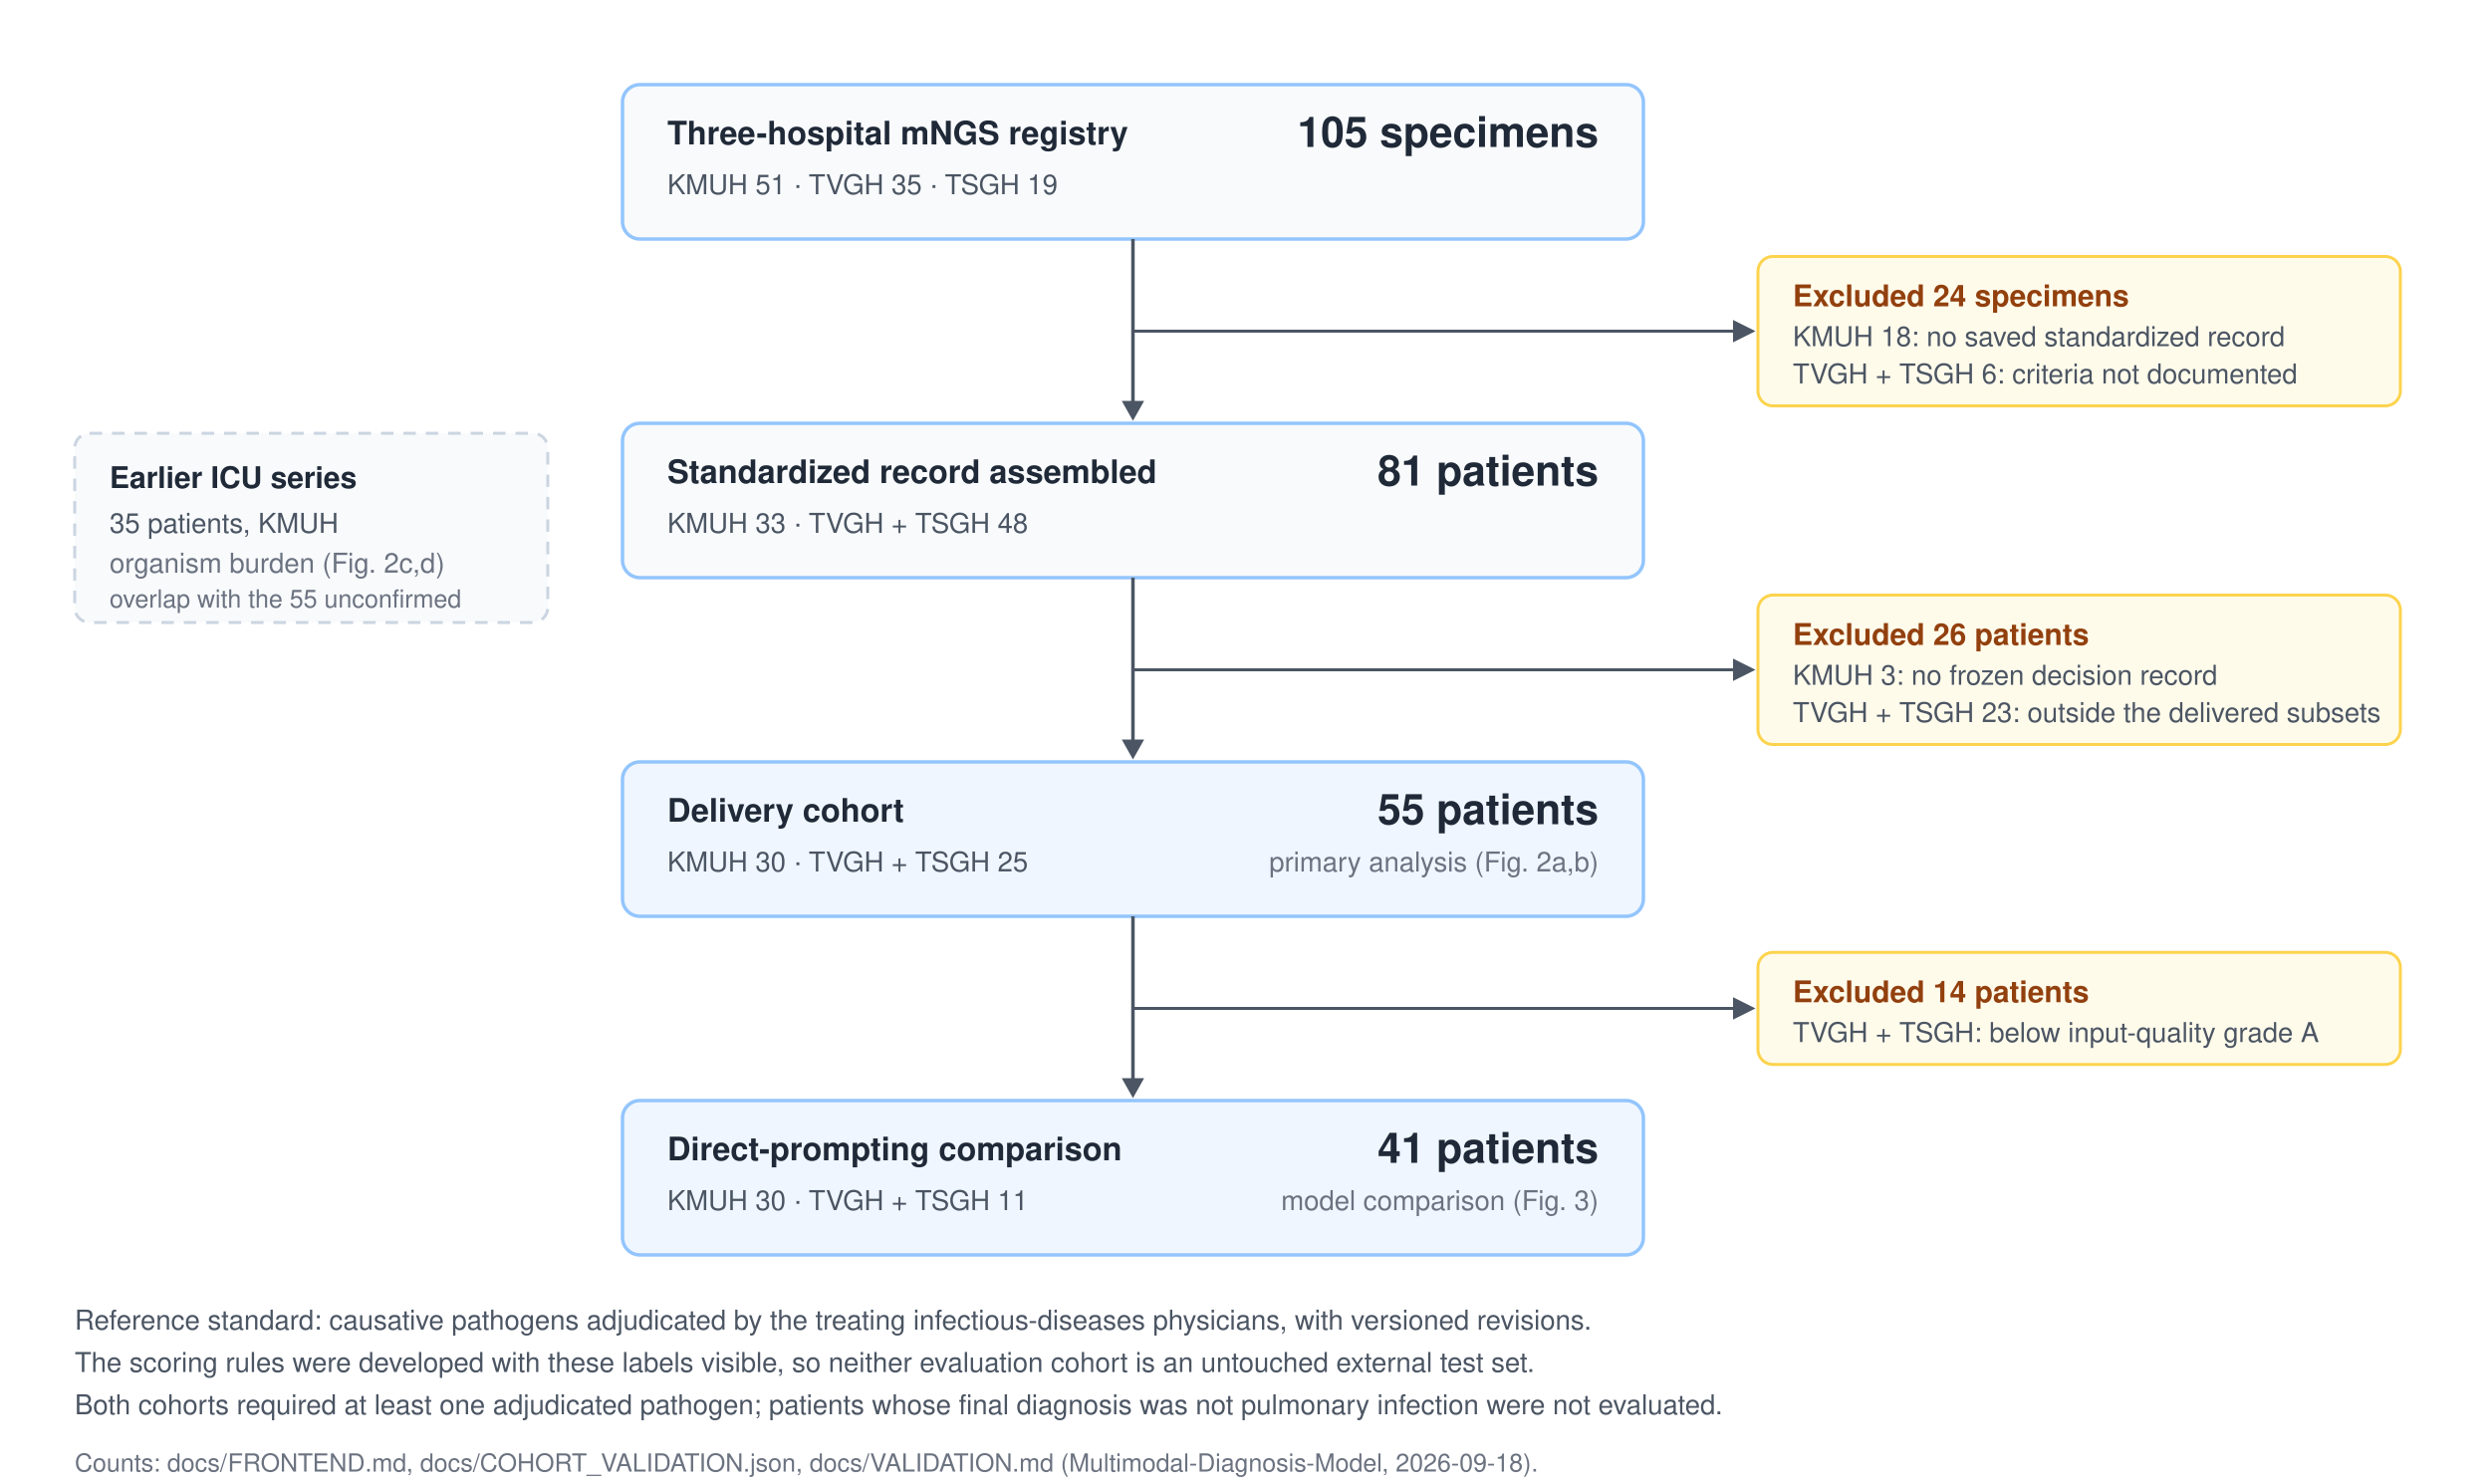
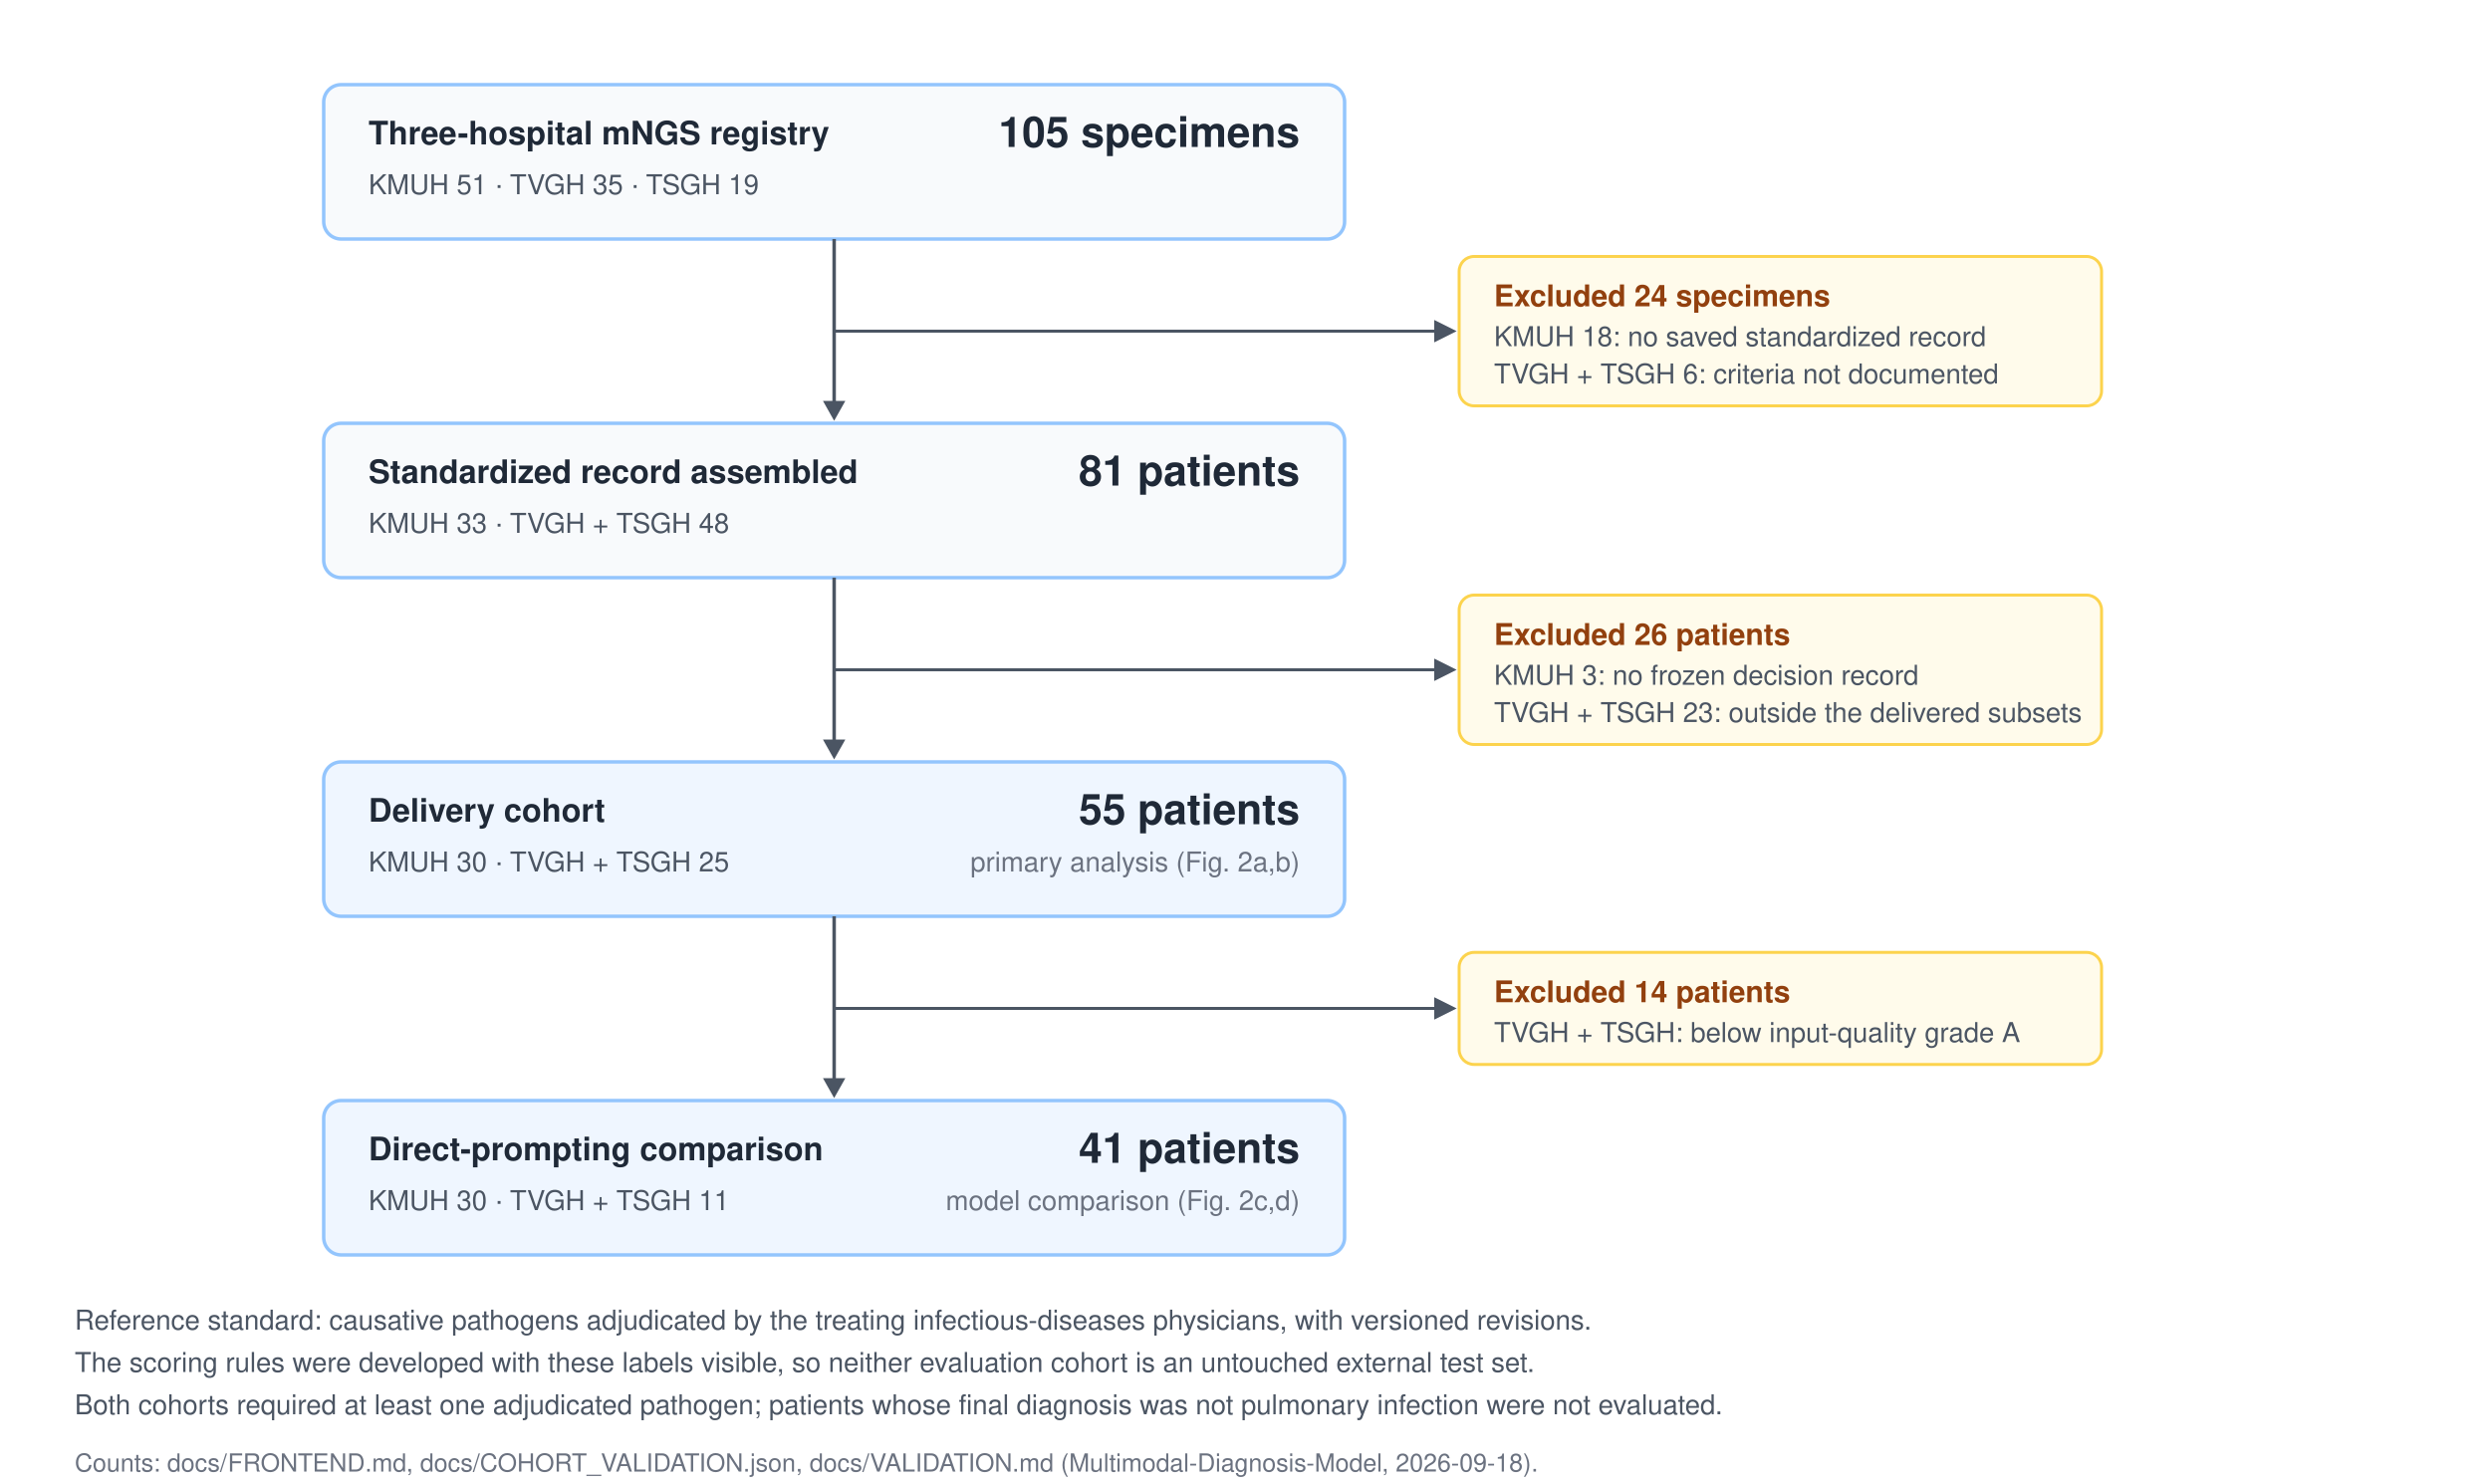
<svg xmlns="http://www.w3.org/2000/svg" width="1000" height="596" viewBox="0 0 1000 596">
  <rect width="1000" height="596" fill="#ffffff" />
-   <rect x="250.00" y="34.00" width="410.00" height="62.00" rx="7" fill="#f8fafc" stroke="#93c5fd" stroke-width="1.4" opacity="1.0" />
-   <text x="268.00" y="58.00" font-family="Helvetica, Arial, sans-serif" font-size="13" fill="#1f2937" text-anchor="start" font-weight="bold" font-style="normal" dominant-baseline="alphabetic">Three-hospital mNGS registry</text>
-   <text x="642.00" y="59.00" font-family="Helvetica, Arial, sans-serif" font-size="17" fill="#1f2937" text-anchor="end" font-weight="bold" font-style="normal" dominant-baseline="alphabetic">105 specimens</text>
-   <text x="268.00" y="78.00" font-family="Helvetica, Arial, sans-serif" font-size="11" fill="#4b5563" text-anchor="start" font-weight="normal" font-style="normal" dominant-baseline="alphabetic">KMUH 51  ·  TVGH 35  ·  TSGH 19</text>
-   <line x1="455.00" y1="96.00" x2="455.00" y2="162.00" stroke="#4b5563" stroke-width="1.4" stroke-linecap="butt" />
-   <path d="M450.5,161 L455.0,169 L459.5,161 Z" fill="#4b5563" />
-   <rect x="706.00" y="103.00" width="258.00" height="60.00" rx="6" fill="#fffbeb" stroke="#fcd34d" stroke-width="1.2" opacity="1.0" />
-   <text x="720.00" y="123.00" font-family="Helvetica, Arial, sans-serif" font-size="12" fill="#92400e" text-anchor="start" font-weight="bold" font-style="normal" dominant-baseline="alphabetic">Excluded  24 specimens</text>
-   <text x="720.00" y="139.00" font-family="Helvetica, Arial, sans-serif" font-size="11" fill="#4b5563" text-anchor="start" font-weight="normal" font-style="normal" dominant-baseline="alphabetic">KMUH 18: no saved standardized record</text>
-   <text x="720.00" y="154.00" font-family="Helvetica, Arial, sans-serif" font-size="11" fill="#4b5563" text-anchor="start" font-weight="normal" font-style="normal" dominant-baseline="alphabetic">TVGH + TSGH 6: criteria not documented</text>
-   <line x1="455.00" y1="133.00" x2="697.00" y2="133.00" stroke="#4b5563" stroke-width="1.2" stroke-linecap="butt" />
-   <path d="M696,128.5 L705,133.0 L696,137.5 Z" fill="#4b5563" />
-   <rect x="250.00" y="170.00" width="410.00" height="62.00" rx="7" fill="#f8fafc" stroke="#93c5fd" stroke-width="1.4" opacity="1.0" />
-   <text x="268.00" y="194.00" font-family="Helvetica, Arial, sans-serif" font-size="13" fill="#1f2937" text-anchor="start" font-weight="bold" font-style="normal" dominant-baseline="alphabetic">Standardized record assembled</text>
-   <text x="642.00" y="195.00" font-family="Helvetica, Arial, sans-serif" font-size="17" fill="#1f2937" text-anchor="end" font-weight="bold" font-style="normal" dominant-baseline="alphabetic">81 patients</text>
-   <text x="268.00" y="214.00" font-family="Helvetica, Arial, sans-serif" font-size="11" fill="#4b5563" text-anchor="start" font-weight="normal" font-style="normal" dominant-baseline="alphabetic">KMUH 33  ·  TVGH + TSGH 48</text>
-   <line x1="455.00" y1="232.00" x2="455.00" y2="298.00" stroke="#4b5563" stroke-width="1.4" stroke-linecap="butt" />
-   <path d="M450.5,297 L455.0,305 L459.5,297 Z" fill="#4b5563" />
-   <rect x="706.00" y="239.00" width="258.00" height="60.00" rx="6" fill="#fffbeb" stroke="#fcd34d" stroke-width="1.2" opacity="1.0" />
-   <text x="720.00" y="259.00" font-family="Helvetica, Arial, sans-serif" font-size="12" fill="#92400e" text-anchor="start" font-weight="bold" font-style="normal" dominant-baseline="alphabetic">Excluded  26 patients</text>
-   <text x="720.00" y="275.00" font-family="Helvetica, Arial, sans-serif" font-size="11" fill="#4b5563" text-anchor="start" font-weight="normal" font-style="normal" dominant-baseline="alphabetic">KMUH 3: no frozen decision record</text>
-   <text x="720.00" y="290.00" font-family="Helvetica, Arial, sans-serif" font-size="11" fill="#4b5563" text-anchor="start" font-weight="normal" font-style="normal" dominant-baseline="alphabetic">TVGH + TSGH 23: outside the delivered subsets</text>
-   <line x1="455.00" y1="269.00" x2="697.00" y2="269.00" stroke="#4b5563" stroke-width="1.2" stroke-linecap="butt" />
-   <path d="M696,264.5 L705,269.0 L696,273.5 Z" fill="#4b5563" />
-   <rect x="250.00" y="306.00" width="410.00" height="62.00" rx="7" fill="#eff6ff" stroke="#93c5fd" stroke-width="1.4" opacity="1.0" />
-   <text x="268.00" y="330.00" font-family="Helvetica, Arial, sans-serif" font-size="13" fill="#1f2937" text-anchor="start" font-weight="bold" font-style="normal" dominant-baseline="alphabetic">Delivery cohort</text>
-   <text x="642.00" y="331.00" font-family="Helvetica, Arial, sans-serif" font-size="17" fill="#1f2937" text-anchor="end" font-weight="bold" font-style="normal" dominant-baseline="alphabetic">55 patients</text>
-   <text x="268.00" y="350.00" font-family="Helvetica, Arial, sans-serif" font-size="11" fill="#4b5563" text-anchor="start" font-weight="normal" font-style="normal" dominant-baseline="alphabetic">KMUH 30  ·  TVGH + TSGH 25</text>
-   <text x="642.00" y="350.00" font-family="Helvetica, Arial, sans-serif" font-size="11" fill="#6b7280" text-anchor="end" font-weight="normal" font-style="normal" dominant-baseline="alphabetic">primary analysis (Fig. 2a,b)</text>
-   <line x1="455.00" y1="368.00" x2="455.00" y2="434.00" stroke="#4b5563" stroke-width="1.4" stroke-linecap="butt" />
-   <path d="M450.5,433 L455.0,441 L459.5,433 Z" fill="#4b5563" />
-   <rect x="706.00" y="382.50" width="258.00" height="45.00" rx="6" fill="#fffbeb" stroke="#fcd34d" stroke-width="1.2" opacity="1.0" />
-   <text x="720.00" y="402.50" font-family="Helvetica, Arial, sans-serif" font-size="12" fill="#92400e" text-anchor="start" font-weight="bold" font-style="normal" dominant-baseline="alphabetic">Excluded  14 patients</text>
-   <text x="720.00" y="418.50" font-family="Helvetica, Arial, sans-serif" font-size="11" fill="#4b5563" text-anchor="start" font-weight="normal" font-style="normal" dominant-baseline="alphabetic">TVGH + TSGH: below input-quality grade A</text>
-   <line x1="455.00" y1="405.00" x2="697.00" y2="405.00" stroke="#4b5563" stroke-width="1.2" stroke-linecap="butt" />
-   <path d="M696,400.5 L705,405.0 L696,409.5 Z" fill="#4b5563" />
-   <rect x="250.00" y="442.00" width="410.00" height="62.00" rx="7" fill="#eff6ff" stroke="#93c5fd" stroke-width="1.4" opacity="1.0" />
-   <text x="268.00" y="466.00" font-family="Helvetica, Arial, sans-serif" font-size="13" fill="#1f2937" text-anchor="start" font-weight="bold" font-style="normal" dominant-baseline="alphabetic">Direct-prompting comparison</text>
-   <text x="642.00" y="467.00" font-family="Helvetica, Arial, sans-serif" font-size="17" fill="#1f2937" text-anchor="end" font-weight="bold" font-style="normal" dominant-baseline="alphabetic">41 patients</text>
-   <text x="268.00" y="486.00" font-family="Helvetica, Arial, sans-serif" font-size="11" fill="#4b5563" text-anchor="start" font-weight="normal" font-style="normal" dominant-baseline="alphabetic">KMUH 30  ·  TVGH + TSGH 11</text>
-   <text x="642.00" y="486.00" font-family="Helvetica, Arial, sans-serif" font-size="11" fill="#6b7280" text-anchor="end" font-weight="normal" font-style="normal" dominant-baseline="alphabetic">model comparison (Fig. 3)</text>
-   <rect x="30.00" y="174.00" width="190.00" height="76.00" rx="6" fill="#f8fafc" stroke="#cbd5e1" stroke-width="1.2" opacity="1.0" stroke-dasharray="5 4" />
-   <text x="44.00" y="196.00" font-family="Helvetica, Arial, sans-serif" font-size="12" fill="#1f2937" text-anchor="start" font-weight="bold" font-style="normal" dominant-baseline="alphabetic">Earlier ICU series</text>
-   <text x="44.00" y="214.00" font-family="Helvetica, Arial, sans-serif" font-size="11" fill="#4b5563" text-anchor="start" font-weight="normal" font-style="normal" dominant-baseline="alphabetic">35 patients, KMUH</text>
-   <text x="44.00" y="230.00" font-family="Helvetica, Arial, sans-serif" font-size="11" fill="#6b7280" text-anchor="start" font-weight="normal" font-style="normal" dominant-baseline="alphabetic">organism burden (Fig. 2c,d)</text>
-   <text x="44.00" y="244.00" font-family="Helvetica, Arial, sans-serif" font-size="10" fill="#6b7280" text-anchor="start" font-weight="normal" font-style="normal" dominant-baseline="alphabetic">overlap with the 55 unconfirmed</text>
+   <rect x="130.00" y="34.00" width="410.00" height="62.00" rx="7" fill="#f8fafc" stroke="#93c5fd" stroke-width="1.4" opacity="1.0" />
+   <text x="148.00" y="58.00" font-family="Helvetica, Arial, sans-serif" font-size="13" fill="#1f2937" text-anchor="start" font-weight="bold" font-style="normal" dominant-baseline="alphabetic">Three-hospital mNGS registry</text>
+   <text x="522.00" y="59.00" font-family="Helvetica, Arial, sans-serif" font-size="17" fill="#1f2937" text-anchor="end" font-weight="bold" font-style="normal" dominant-baseline="alphabetic">105 specimens</text>
+   <text x="148.00" y="78.00" font-family="Helvetica, Arial, sans-serif" font-size="11" fill="#4b5563" text-anchor="start" font-weight="normal" font-style="normal" dominant-baseline="alphabetic">KMUH 51  ·  TVGH 35  ·  TSGH 19</text>
+   <line x1="335.00" y1="96.00" x2="335.00" y2="162.00" stroke="#4b5563" stroke-width="1.4" stroke-linecap="butt" />
+   <path d="M330.5,161 L335.0,169 L339.5,161 Z" fill="#4b5563" />
+   <rect x="586.00" y="103.00" width="258.00" height="60.00" rx="6" fill="#fffbeb" stroke="#fcd34d" stroke-width="1.2" opacity="1.0" />
+   <text x="600.00" y="123.00" font-family="Helvetica, Arial, sans-serif" font-size="12" fill="#92400e" text-anchor="start" font-weight="bold" font-style="normal" dominant-baseline="alphabetic">Excluded  24 specimens</text>
+   <text x="600.00" y="139.00" font-family="Helvetica, Arial, sans-serif" font-size="11" fill="#4b5563" text-anchor="start" font-weight="normal" font-style="normal" dominant-baseline="alphabetic">KMUH 18: no saved standardized record</text>
+   <text x="600.00" y="154.00" font-family="Helvetica, Arial, sans-serif" font-size="11" fill="#4b5563" text-anchor="start" font-weight="normal" font-style="normal" dominant-baseline="alphabetic">TVGH + TSGH 6: criteria not documented</text>
+   <line x1="335.00" y1="133.00" x2="577.00" y2="133.00" stroke="#4b5563" stroke-width="1.2" stroke-linecap="butt" />
+   <path d="M576,128.5 L585,133.0 L576,137.5 Z" fill="#4b5563" />
+   <rect x="130.00" y="170.00" width="410.00" height="62.00" rx="7" fill="#f8fafc" stroke="#93c5fd" stroke-width="1.4" opacity="1.0" />
+   <text x="148.00" y="194.00" font-family="Helvetica, Arial, sans-serif" font-size="13" fill="#1f2937" text-anchor="start" font-weight="bold" font-style="normal" dominant-baseline="alphabetic">Standardized record assembled</text>
+   <text x="522.00" y="195.00" font-family="Helvetica, Arial, sans-serif" font-size="17" fill="#1f2937" text-anchor="end" font-weight="bold" font-style="normal" dominant-baseline="alphabetic">81 patients</text>
+   <text x="148.00" y="214.00" font-family="Helvetica, Arial, sans-serif" font-size="11" fill="#4b5563" text-anchor="start" font-weight="normal" font-style="normal" dominant-baseline="alphabetic">KMUH 33  ·  TVGH + TSGH 48</text>
+   <line x1="335.00" y1="232.00" x2="335.00" y2="298.00" stroke="#4b5563" stroke-width="1.4" stroke-linecap="butt" />
+   <path d="M330.5,297 L335.0,305 L339.5,297 Z" fill="#4b5563" />
+   <rect x="586.00" y="239.00" width="258.00" height="60.00" rx="6" fill="#fffbeb" stroke="#fcd34d" stroke-width="1.2" opacity="1.0" />
+   <text x="600.00" y="259.00" font-family="Helvetica, Arial, sans-serif" font-size="12" fill="#92400e" text-anchor="start" font-weight="bold" font-style="normal" dominant-baseline="alphabetic">Excluded  26 patients</text>
+   <text x="600.00" y="275.00" font-family="Helvetica, Arial, sans-serif" font-size="11" fill="#4b5563" text-anchor="start" font-weight="normal" font-style="normal" dominant-baseline="alphabetic">KMUH 3: no frozen decision record</text>
+   <text x="600.00" y="290.00" font-family="Helvetica, Arial, sans-serif" font-size="11" fill="#4b5563" text-anchor="start" font-weight="normal" font-style="normal" dominant-baseline="alphabetic">TVGH + TSGH 23: outside the delivered subsets</text>
+   <line x1="335.00" y1="269.00" x2="577.00" y2="269.00" stroke="#4b5563" stroke-width="1.2" stroke-linecap="butt" />
+   <path d="M576,264.5 L585,269.0 L576,273.5 Z" fill="#4b5563" />
+   <rect x="130.00" y="306.00" width="410.00" height="62.00" rx="7" fill="#eff6ff" stroke="#93c5fd" stroke-width="1.4" opacity="1.0" />
+   <text x="148.00" y="330.00" font-family="Helvetica, Arial, sans-serif" font-size="13" fill="#1f2937" text-anchor="start" font-weight="bold" font-style="normal" dominant-baseline="alphabetic">Delivery cohort</text>
+   <text x="522.00" y="331.00" font-family="Helvetica, Arial, sans-serif" font-size="17" fill="#1f2937" text-anchor="end" font-weight="bold" font-style="normal" dominant-baseline="alphabetic">55 patients</text>
+   <text x="148.00" y="350.00" font-family="Helvetica, Arial, sans-serif" font-size="11" fill="#4b5563" text-anchor="start" font-weight="normal" font-style="normal" dominant-baseline="alphabetic">KMUH 30  ·  TVGH + TSGH 25</text>
+   <text x="522.00" y="350.00" font-family="Helvetica, Arial, sans-serif" font-size="11" fill="#6b7280" text-anchor="end" font-weight="normal" font-style="normal" dominant-baseline="alphabetic">primary analysis (Fig. 2a,b)</text>
+   <line x1="335.00" y1="368.00" x2="335.00" y2="434.00" stroke="#4b5563" stroke-width="1.4" stroke-linecap="butt" />
+   <path d="M330.5,433 L335.0,441 L339.5,433 Z" fill="#4b5563" />
+   <rect x="586.00" y="382.50" width="258.00" height="45.00" rx="6" fill="#fffbeb" stroke="#fcd34d" stroke-width="1.2" opacity="1.0" />
+   <text x="600.00" y="402.50" font-family="Helvetica, Arial, sans-serif" font-size="12" fill="#92400e" text-anchor="start" font-weight="bold" font-style="normal" dominant-baseline="alphabetic">Excluded  14 patients</text>
+   <text x="600.00" y="418.50" font-family="Helvetica, Arial, sans-serif" font-size="11" fill="#4b5563" text-anchor="start" font-weight="normal" font-style="normal" dominant-baseline="alphabetic">TVGH + TSGH: below input-quality grade A</text>
+   <line x1="335.00" y1="405.00" x2="577.00" y2="405.00" stroke="#4b5563" stroke-width="1.2" stroke-linecap="butt" />
+   <path d="M576,400.5 L585,405.0 L576,409.5 Z" fill="#4b5563" />
+   <rect x="130.00" y="442.00" width="410.00" height="62.00" rx="7" fill="#eff6ff" stroke="#93c5fd" stroke-width="1.4" opacity="1.0" />
+   <text x="148.00" y="466.00" font-family="Helvetica, Arial, sans-serif" font-size="13" fill="#1f2937" text-anchor="start" font-weight="bold" font-style="normal" dominant-baseline="alphabetic">Direct-prompting comparison</text>
+   <text x="522.00" y="467.00" font-family="Helvetica, Arial, sans-serif" font-size="17" fill="#1f2937" text-anchor="end" font-weight="bold" font-style="normal" dominant-baseline="alphabetic">41 patients</text>
+   <text x="148.00" y="486.00" font-family="Helvetica, Arial, sans-serif" font-size="11" fill="#4b5563" text-anchor="start" font-weight="normal" font-style="normal" dominant-baseline="alphabetic">KMUH 30  ·  TVGH + TSGH 11</text>
+   <text x="522.00" y="486.00" font-family="Helvetica, Arial, sans-serif" font-size="11" fill="#6b7280" text-anchor="end" font-weight="normal" font-style="normal" dominant-baseline="alphabetic">model comparison (Fig. 2c,d)</text>
  <text x="30.00" y="534.00" font-family="Helvetica, Arial, sans-serif" font-size="11" fill="#4b5563" text-anchor="start" font-weight="normal" font-style="normal" dominant-baseline="alphabetic">Reference standard: causative pathogens adjudicated by the treating infectious-diseases physicians, with versioned revisions.</text>
  <text x="30.00" y="551.00" font-family="Helvetica, Arial, sans-serif" font-size="11" fill="#4b5563" text-anchor="start" font-weight="normal" font-style="normal" dominant-baseline="alphabetic">The scoring rules were developed with these labels visible, so neither evaluation cohort is an untouched external test set.</text>
  <text x="30.00" y="568.00" font-family="Helvetica, Arial, sans-serif" font-size="11" fill="#4b5563" text-anchor="start" font-weight="normal" font-style="normal" dominant-baseline="alphabetic">Both cohorts required at least one adjudicated pathogen; patients whose final diagnosis was not pulmonary infection were not evaluated.</text>
  <text x="30.00" y="591.00" font-family="Helvetica, Arial, sans-serif" font-size="10" fill="#6b7280" text-anchor="start" font-weight="normal" font-style="normal" dominant-baseline="alphabetic">Counts: docs/FRONTEND.md, docs/COHORT_VALIDATION.json, docs/VALIDATION.md (Multimodal-Diagnosis-Model, 2026-09-18).</text>
</svg>
